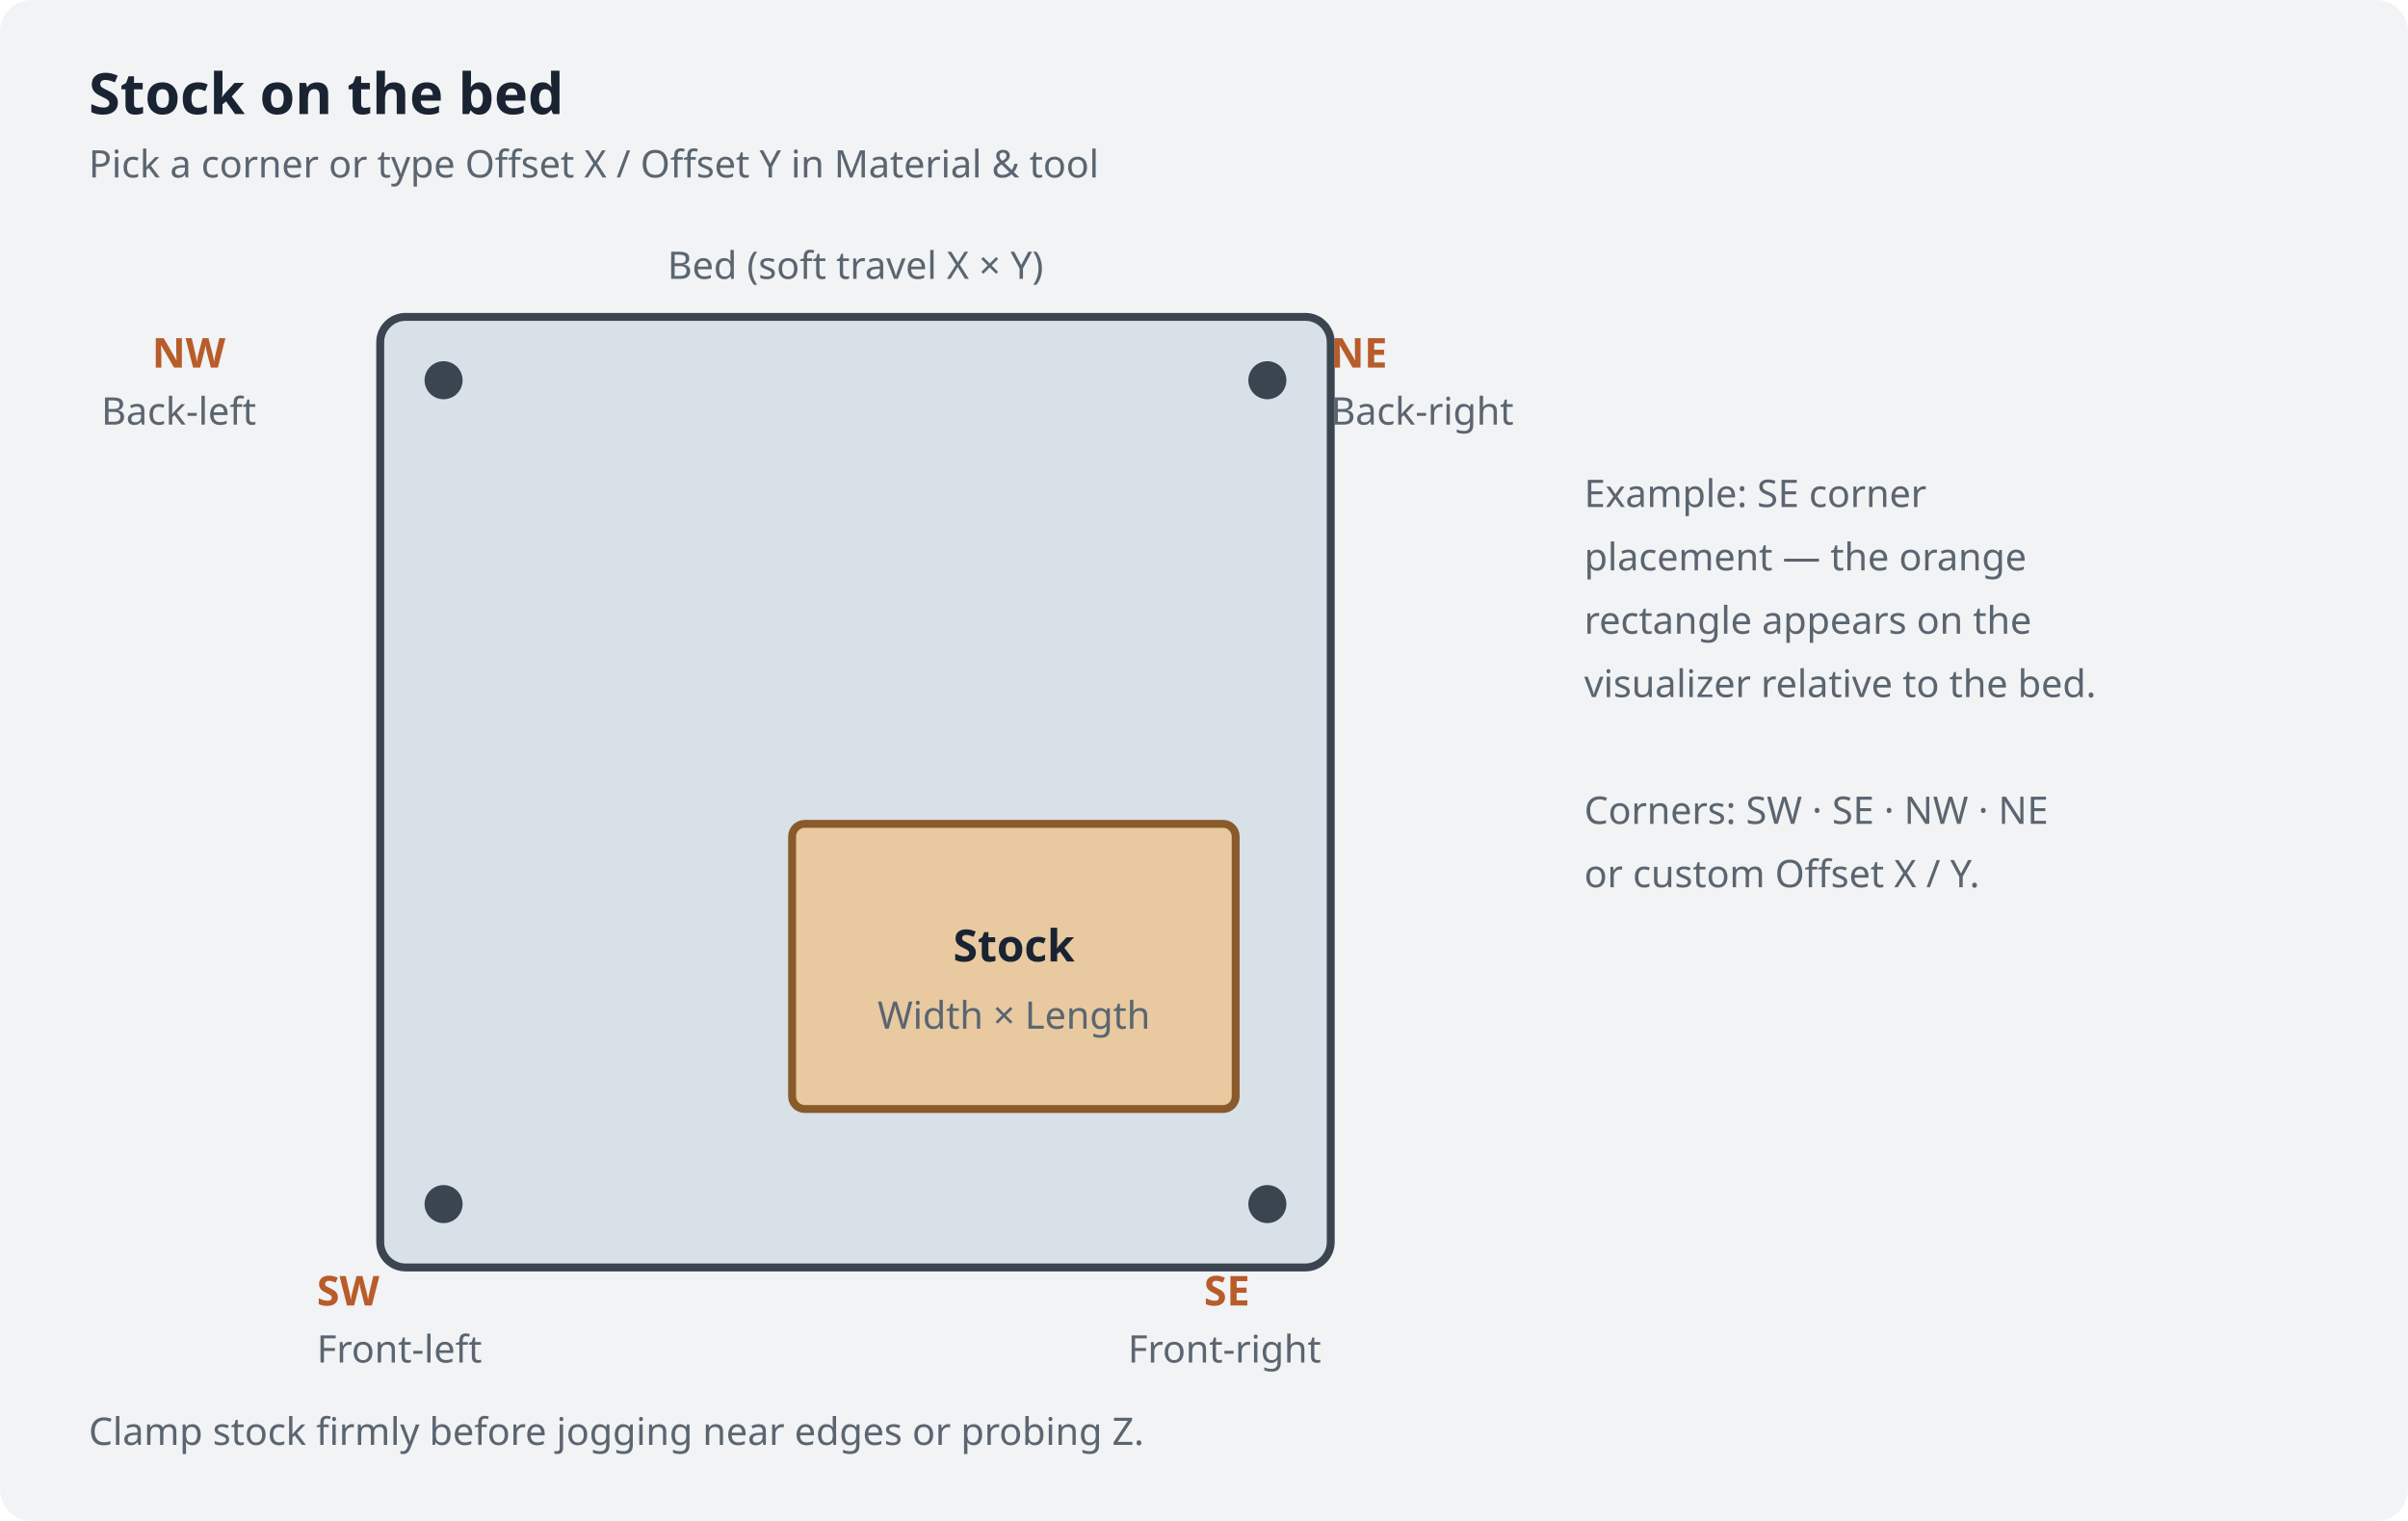
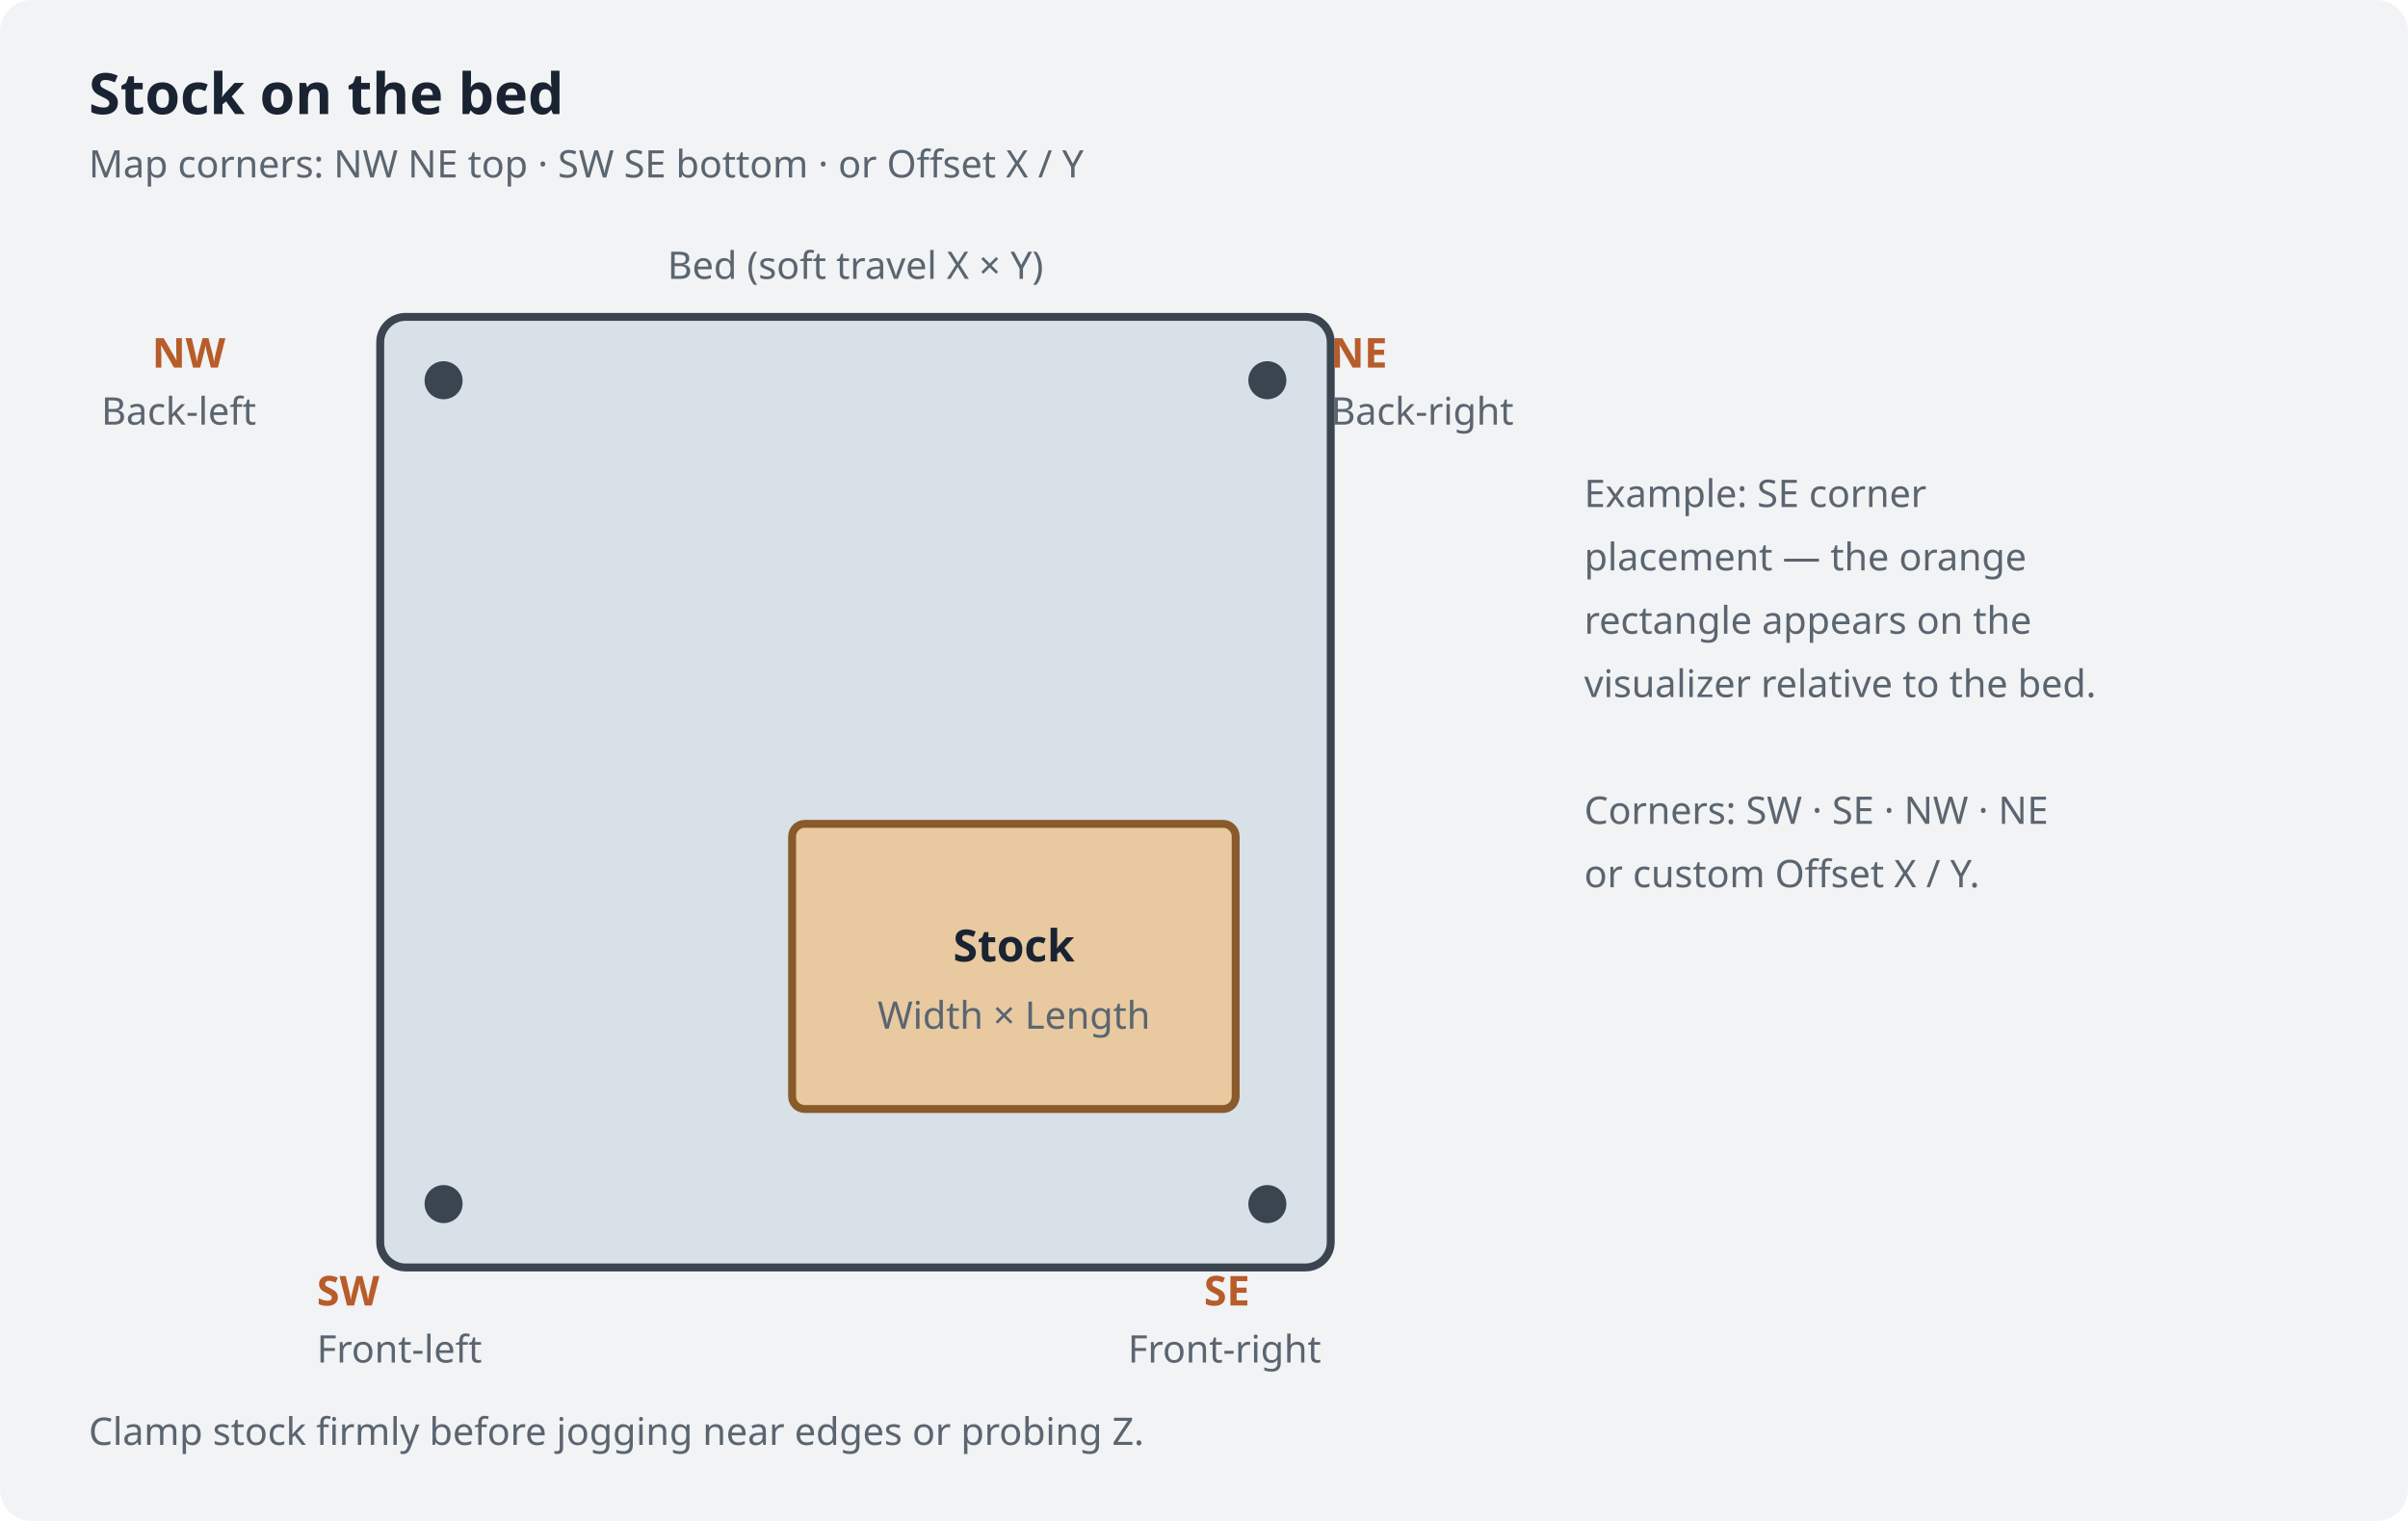
<svg xmlns="http://www.w3.org/2000/svg" viewBox="0 0 760 480" role="img" aria-labelledby="t d">
  <defs>
    <style>
      /* SharpCNC diagram type: UI stack on all text; avoid SVG Times default on .tiny/etc. */
      text, tspan { font-family: "Sora", system-ui, "Segoe UI", sans-serif; }
      .bg { fill: #f1f3f5; }
      .bed { fill: #d8e0e8; stroke: #3a4550; stroke-width: 2.5; }
      .stock { fill: #e8c9a0; stroke: #8a5a2b; stroke-width: 2.5; }
      .lab { font-family: "Sora", system-ui, "Segoe UI", sans-serif; fill: #1a2332; font-size: 14px; }
      .title { font-size: 18px; font-weight: 700; }
      .corner { font-size: 13px; font-weight: 700; fill: #b85c2a; }
      .tiny { font-size: 12px; fill: #5a6570; }
      .dot { fill: #3a4550; }
    </style>
  </defs>
  <rect class="bg" width="760" height="480" rx="10" />
  <text class="lab title" x="28" y="36">Stock on the bed</text>
-   <text class="tiny" x="28" y="56">Pick a corner or type Offset X / Offset Y in Material &amp; tool</text>
+   <text class="tiny" x="28" y="56">Map corners: NW NE top · SW SE bottom · or Offset X / Y</text>
  <rect class="bed" x="120" y="100" width="300" height="300" rx="8" />
  <text class="tiny" x="270" y="88" text-anchor="middle">Bed (soft travel X × Y)</text>
  <circle class="dot" cx="140" cy="380" r="6" />
  <text class="corner" x="100" y="412">SW</text>
  <text class="tiny" x="100" y="430">Front-left</text>
  <circle class="dot" cx="400" cy="380" r="6" />
  <text class="corner" x="380" y="412">SE</text>
  <text class="tiny" x="356" y="430">Front-right</text>
  <circle class="dot" cx="140" cy="120" r="6" />
  <text class="corner" x="48" y="116">NW</text>
  <text class="tiny" x="32" y="134">Back-left</text>
  <circle class="dot" cx="400" cy="120" r="6" />
  <text class="corner" x="420" y="116">NE</text>
  <text class="tiny" x="420" y="134">Back-right</text>
  <rect class="stock" x="250" y="260" width="140" height="90" rx="4" />
  <text class="lab" x="320" y="298" text-anchor="middle" dominant-baseline="central" font-weight="700">Stock</text>
  <text class="tiny" x="320" y="320" text-anchor="middle" dominant-baseline="central">Width × Length</text>
  <text class="tiny" x="500" y="160">Example: SE corner</text>
  <text class="tiny" x="500" y="180">placement — the orange</text>
  <text class="tiny" x="500" y="200">rectangle appears on the</text>
  <text class="tiny" x="500" y="220">visualizer relative to the bed.</text>
  <text class="tiny" x="500" y="260">Corners: SW · SE · NW · NE</text>
  <text class="tiny" x="500" y="280">or custom Offset X / Y.</text>
  <text class="tiny" x="28" y="456">Clamp stock firmly before jogging near edges or probing Z.</text>
</svg>
